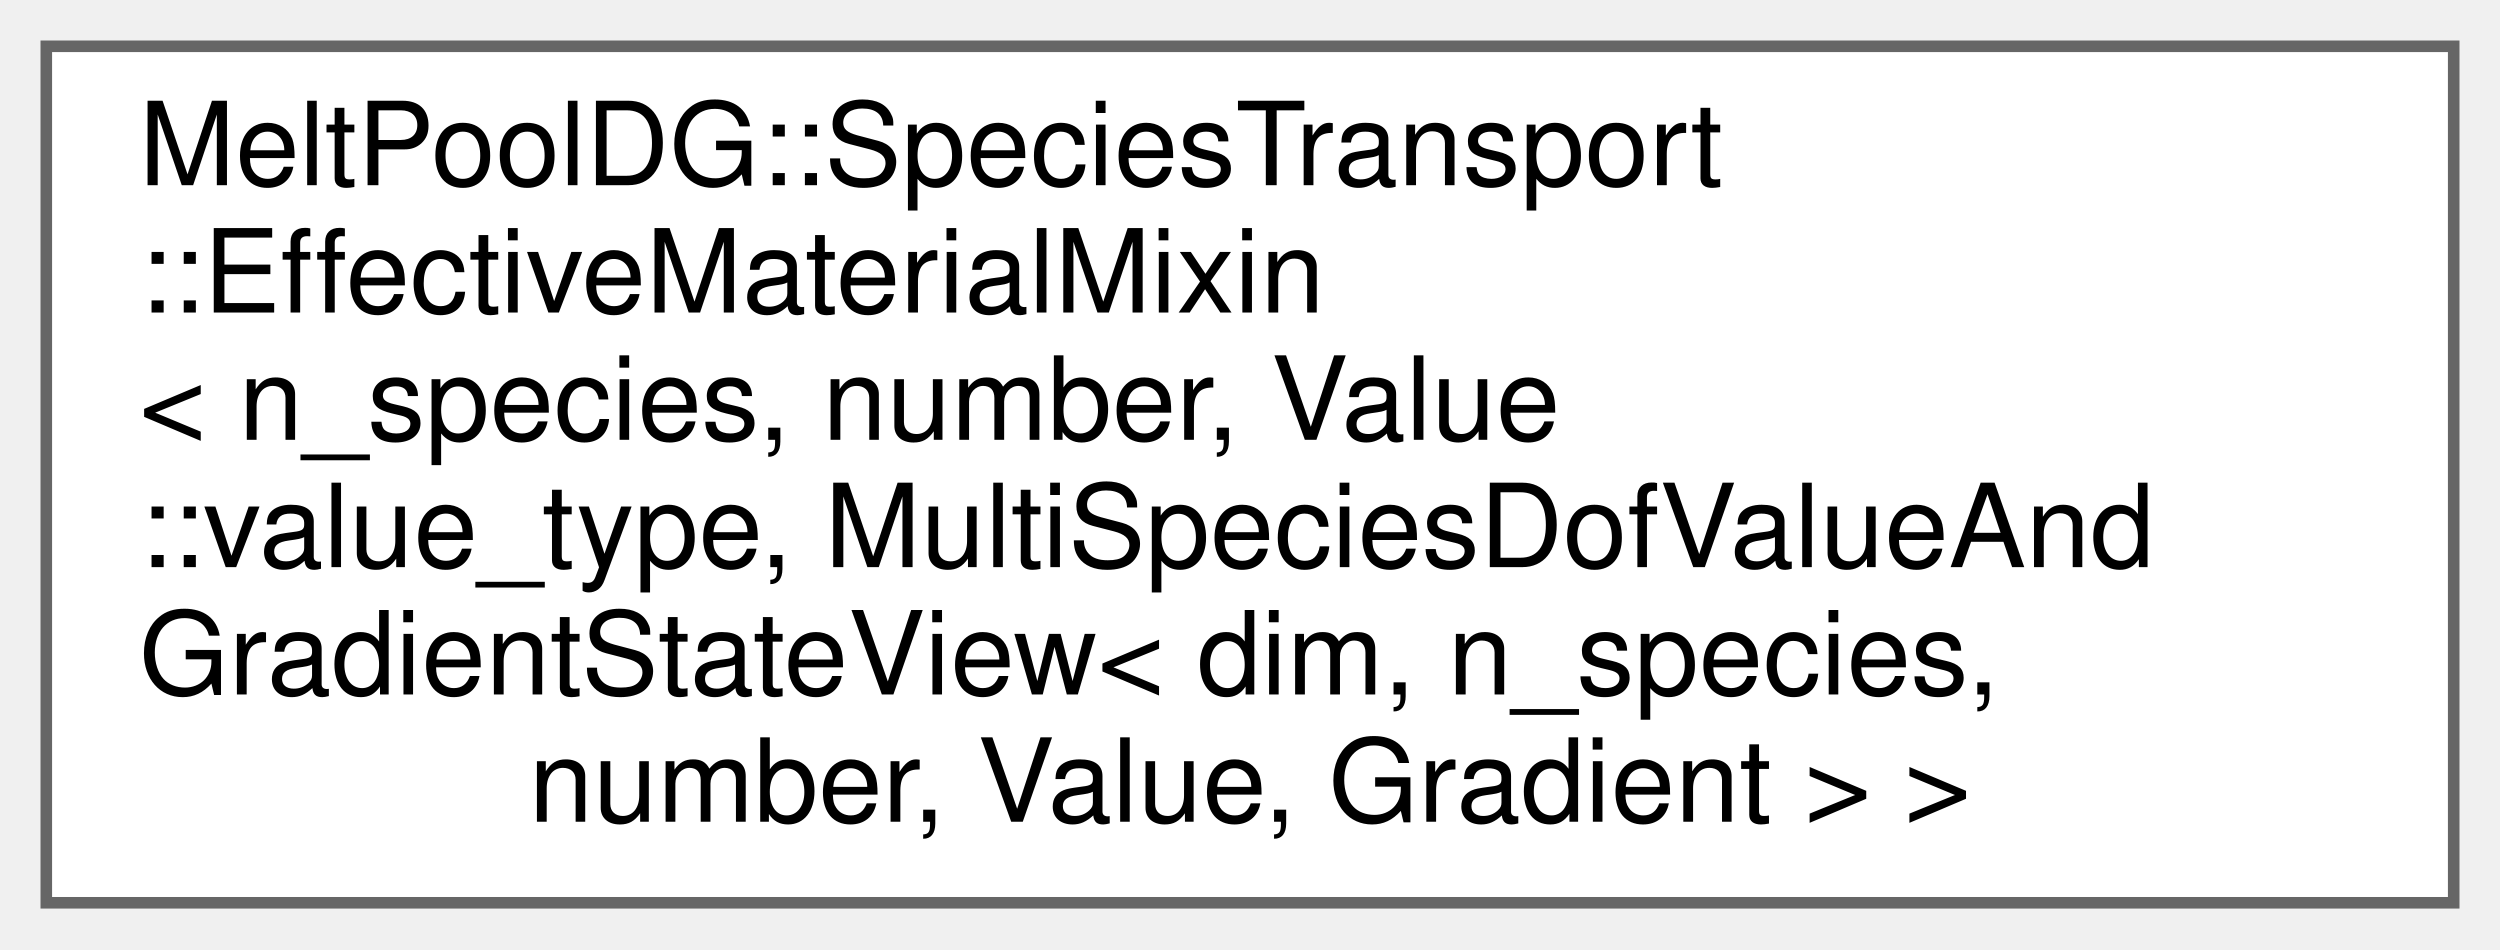
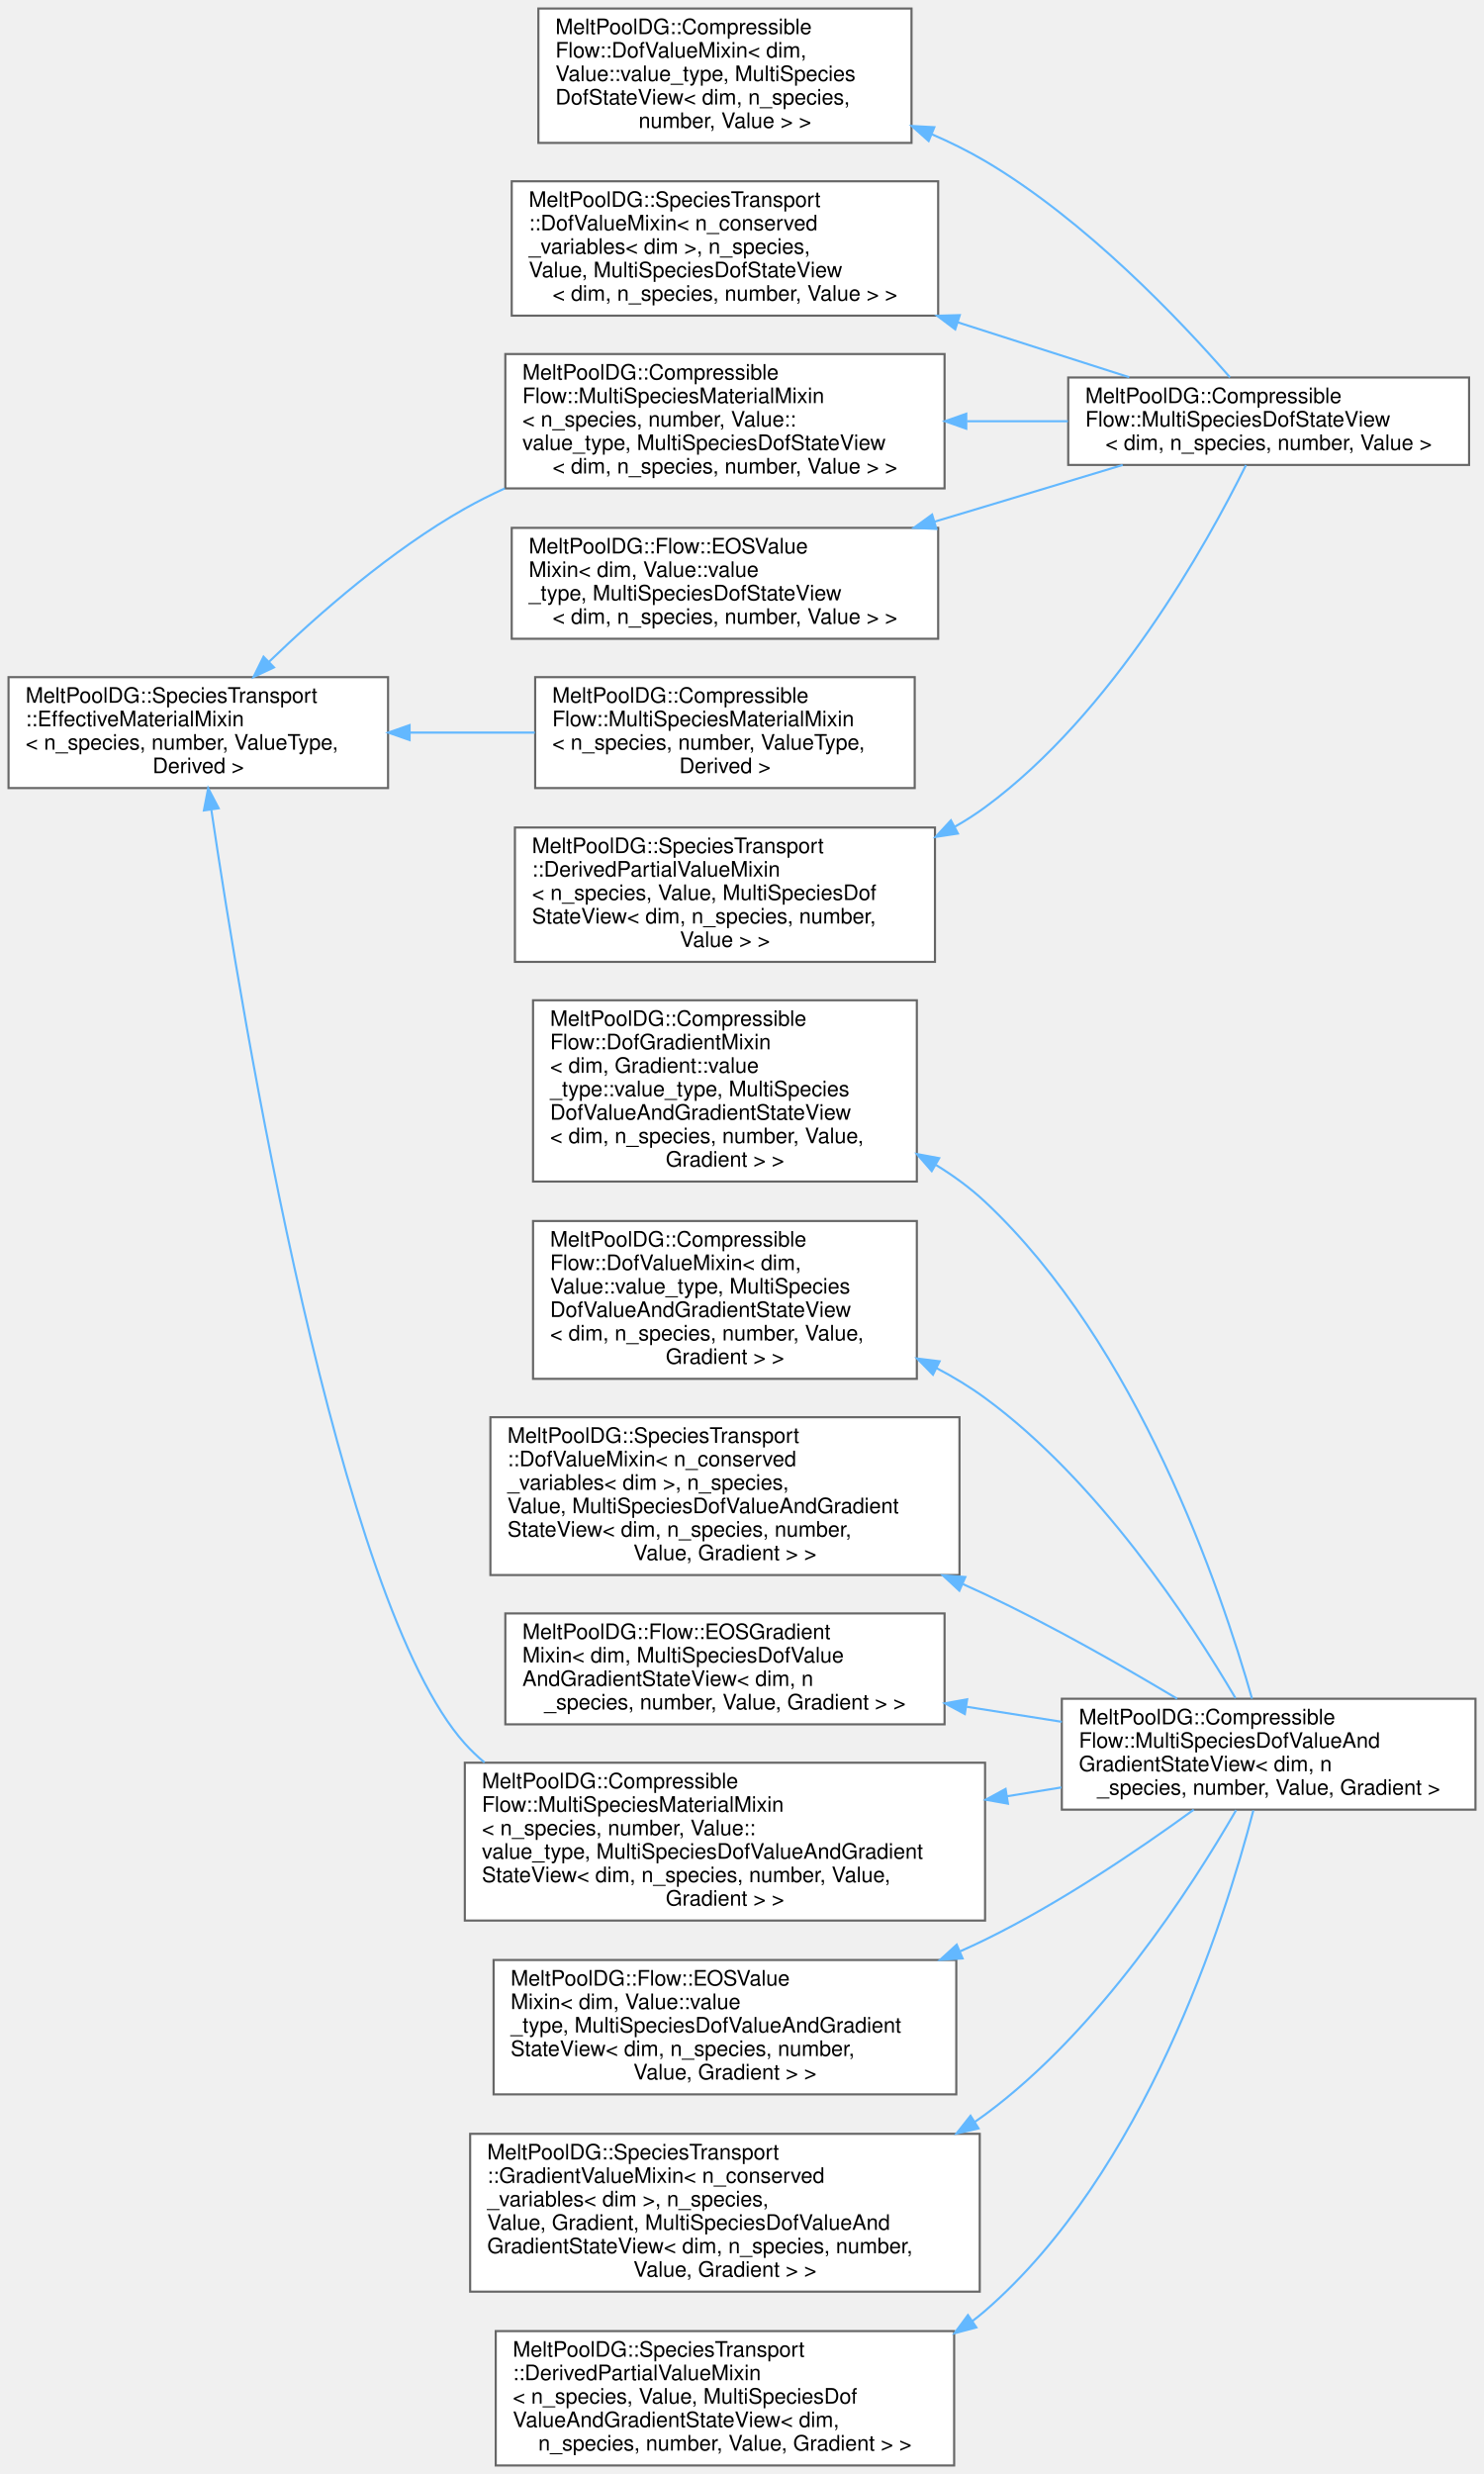
- <svg xmlns="http://www.w3.org/2000/svg" xmlns:xlink="http://www.w3.org/1999/xlink" width="216pt" height="82pt" viewBox="0.00 0.00 216.00 82.00">
-   <g id="graph0" class="graph" transform="scale(1 1) rotate(0) translate(4 78)">
+ <svg xmlns="http://www.w3.org/2000/svg" xmlns:xlink="http://www.w3.org/1999/xlink" width="696pt" height="1160pt" viewBox="0.00 0.00 696.00 1160.00">
+   <g id="graph0" class="graph" transform="scale(1 1) rotate(0) translate(4 1156)">
    <g id="Node000000" class="node">
      <g id="a_Node000000">
+         <a xlink:href="structMeltPoolDG_1_1SpeciesTransport_1_1DerivedPartialValueMixin.html" target="_top" xlink:title=" ">
+           <polygon fill="white" stroke="#666666" points="434.5,-768 237.5,-768 237.5,-705 434.5,-705 434.5,-768" />
+           <text text-anchor="start" x="245.5" y="-756" font-family="Helvetica,sans-Serif" font-size="10.00">MeltPoolDG::SpeciesTransport</text>
+           <text text-anchor="start" x="245.5" y="-745" font-family="Helvetica,sans-Serif" font-size="10.00">::DerivedPartialValueMixin</text>
+           <text text-anchor="start" x="245.5" y="-734" font-family="Helvetica,sans-Serif" font-size="10.00">&lt; n_species, Value, MultiSpeciesDof</text>
+           <text text-anchor="start" x="245.5" y="-723" font-family="Helvetica,sans-Serif" font-size="10.00">StateView&lt; dim, n_species, number,</text>
+           <text text-anchor="middle" x="336" y="-712" font-family="Helvetica,sans-Serif" font-size="10.00"> Value &gt; &gt;</text>
+         </a>
+       </g>
+     </g>
+     <g id="Node000001" class="node">
+       <g id="a_Node000001">
+         <a xlink:href="structMeltPoolDG_1_1CompressibleFlow_1_1MultiSpeciesDofStateView.html" target="_top" xlink:title=" ">
+           <polygon fill="white" stroke="#666666" points="685,-979 497,-979 497,-938 685,-938 685,-979" />
+           <text text-anchor="start" x="505" y="-967" font-family="Helvetica,sans-Serif" font-size="10.00">MeltPoolDG::Compressible</text>
+           <text text-anchor="start" x="505" y="-956" font-family="Helvetica,sans-Serif" font-size="10.00">Flow::MultiSpeciesDofStateView</text>
+           <text text-anchor="middle" x="591" y="-945" font-family="Helvetica,sans-Serif" font-size="10.00">&lt; dim, n_species, number, Value &gt;</text>
+         </a>
+       </g>
+     </g>
+     <g id="edge210_Node000000_Node000001" class="edge">
+       <g id="a_edge210_Node000000_Node000001">
+         <a xlink:title=" ">
+           <path fill="none" stroke="#63b8ff" d="M443.85,-768.38C448.78,-771.18 453.53,-774.22 458,-777.5 517.86,-821.49 561.88,-900.59 580.37,-937.93" />
+           <polygon fill="#63b8ff" stroke="#63b8ff" points="445.27,-765.17 434.79,-763.59 441.99,-771.36 445.27,-765.17" />
+         </a>
+       </g>
+     </g>
+     <g id="Node000008" class="node">
+       <g id="a_Node000008">
+         <a xlink:href="structMeltPoolDG_1_1SpeciesTransport_1_1DerivedPartialValueMixin.html" target="_top" xlink:title=" ">
+           <polygon fill="white" stroke="#666666" points="443.5,-63 228.5,-63 228.5,0 443.5,0 443.5,-63" />
+           <text text-anchor="start" x="236.5" y="-51" font-family="Helvetica,sans-Serif" font-size="10.00">MeltPoolDG::SpeciesTransport</text>
+           <text text-anchor="start" x="236.5" y="-40" font-family="Helvetica,sans-Serif" font-size="10.00">::DerivedPartialValueMixin</text>
+           <text text-anchor="start" x="236.5" y="-29" font-family="Helvetica,sans-Serif" font-size="10.00">&lt; n_species, Value, MultiSpeciesDof</text>
+           <text text-anchor="start" x="236.5" y="-18" font-family="Helvetica,sans-Serif" font-size="10.00">ValueAndGradientStateView&lt; dim,</text>
+           <text text-anchor="middle" x="336" y="-7" font-family="Helvetica,sans-Serif" font-size="10.00"> n_species, number, Value, Gradient &gt; &gt;</text>
+         </a>
+       </g>
+     </g>
+     <g id="Node000007" class="node">
+       <g id="a_Node000007">
+         <a xlink:href="structMeltPoolDG_1_1CompressibleFlow_1_1MultiSpeciesDofValueAndGradientStateView.html" target="_top" xlink:title=" ">
+           <polygon fill="white" stroke="#666666" points="688,-359.5 494,-359.5 494,-307.5 688,-307.5 688,-359.5" />
+           <text text-anchor="start" x="502" y="-347.5" font-family="Helvetica,sans-Serif" font-size="10.00">MeltPoolDG::Compressible</text>
+           <text text-anchor="start" x="502" y="-336.5" font-family="Helvetica,sans-Serif" font-size="10.00">Flow::MultiSpeciesDofValueAnd</text>
+           <text text-anchor="start" x="502" y="-325.5" font-family="Helvetica,sans-Serif" font-size="10.00">GradientStateView&lt; dim, n</text>
+           <text text-anchor="middle" x="591" y="-314.5" font-family="Helvetica,sans-Serif" font-size="10.00">_species, number, Value, Gradient &gt;</text>
+         </a>
+       </g>
+     </g>
+     <g id="edge211_Node000008_Node000007" class="edge">
+       <g id="a_edge211_Node000008_Node000007">
+         <a xlink:title=" ">
+           <path fill="none" stroke="#63b8ff" d="M451.97,-67.65C454.04,-69.2 456.06,-70.81 458,-72.5 532.79,-137.39 570.23,-254.86 583.83,-307.16" />
+           <polygon fill="#63b8ff" stroke="#63b8ff" points="453.91,-64.73 443.67,-61.99 449.96,-70.51 453.91,-64.73" />
+         </a>
+       </g>
+     </g>
+     <g id="Node000009" class="node">
+       <g id="a_Node000009">
+         <a xlink:href="structMeltPoolDG_1_1CompressibleFlow_1_1DofGradientMixin.html" target="_top" xlink:title=" ">
+           <polygon fill="white" stroke="#666666" points="426,-687 246,-687 246,-602 426,-602 426,-687" />
+           <text text-anchor="start" x="254" y="-675" font-family="Helvetica,sans-Serif" font-size="10.00">MeltPoolDG::Compressible</text>
+           <text text-anchor="start" x="254" y="-664" font-family="Helvetica,sans-Serif" font-size="10.00">Flow::DofGradientMixin</text>
+           <text text-anchor="start" x="254" y="-653" font-family="Helvetica,sans-Serif" font-size="10.00">&lt; dim, Gradient::value</text>
+           <text text-anchor="start" x="254" y="-642" font-family="Helvetica,sans-Serif" font-size="10.00">_type::value_type, MultiSpecies</text>
+           <text text-anchor="start" x="254" y="-631" font-family="Helvetica,sans-Serif" font-size="10.00">DofValueAndGradientStateView</text>
+           <text text-anchor="start" x="254" y="-620" font-family="Helvetica,sans-Serif" font-size="10.00">&lt; dim, n_species, number, Value,</text>
+           <text text-anchor="middle" x="336" y="-609" font-family="Helvetica,sans-Serif" font-size="10.00"> Gradient &gt; &gt;</text>
+         </a>
+       </g>
+     </g>
+     <g id="edge212_Node000009_Node000007" class="edge">
+       <g id="a_edge212_Node000009_Node000007">
+         <a xlink:title=" ">
+           <path fill="none" stroke="#63b8ff" d="M434.87,-609.84C443.19,-604.75 451.06,-599 458,-592.5 529.64,-525.4 568.62,-410.75 583.21,-359.54" />
+           <polygon fill="#63b8ff" stroke="#63b8ff" points="432.98,-606.89 426.05,-614.9 436.47,-612.96 432.98,-606.89" />
+         </a>
+       </g>
+     </g>
+     <g id="Node000002" class="node">
+       <g id="a_Node000002">
+         <a xlink:href="structMeltPoolDG_1_1CompressibleFlow_1_1DofValueMixin.html" target="_top" xlink:title=" ">
+           <polygon fill="white" stroke="#666666" points="423.5,-1152 248.5,-1152 248.5,-1089 423.5,-1089 423.5,-1152" />
+           <text text-anchor="start" x="256.5" y="-1140" font-family="Helvetica,sans-Serif" font-size="10.00">MeltPoolDG::Compressible</text>
+           <text text-anchor="start" x="256.5" y="-1129" font-family="Helvetica,sans-Serif" font-size="10.00">Flow::DofValueMixin&lt; dim,</text>
+           <text text-anchor="start" x="256.5" y="-1118" font-family="Helvetica,sans-Serif" font-size="10.00"> Value::value_type, MultiSpecies</text>
+           <text text-anchor="start" x="256.5" y="-1107" font-family="Helvetica,sans-Serif" font-size="10.00">DofStateView&lt; dim, n_species,</text>
+           <text text-anchor="middle" x="336" y="-1096" font-family="Helvetica,sans-Serif" font-size="10.00"> number, Value &gt; &gt;</text>
+         </a>
+       </g>
+     </g>
+     <g id="edge213_Node000002_Node000001" class="edge">
+       <g id="a_edge213_Node000002_Node000001">
+         <a xlink:title=" ">
+           <path fill="none" stroke="#63b8ff" d="M433.07,-1093.03C441.72,-1089.29 450.16,-1085.12 458,-1080.5 505.04,-1052.77 549.45,-1005.94 572.85,-979.08" />
+           <polygon fill="#63b8ff" stroke="#63b8ff" points="431.53,-1089.88 423.62,-1096.93 434.2,-1096.35 431.53,-1089.88" />
+         </a>
+       </g>
+     </g>
+     <g id="Node000010" class="node">
+       <g id="a_Node000010">
+         <a xlink:href="structMeltPoolDG_1_1CompressibleFlow_1_1DofValueMixin.html" target="_top" xlink:title=" ">
+           <polygon fill="white" stroke="#666666" points="426,-583.5 246,-583.5 246,-509.5 426,-509.5 426,-583.5" />
+           <text text-anchor="start" x="254" y="-571.5" font-family="Helvetica,sans-Serif" font-size="10.00">MeltPoolDG::Compressible</text>
+           <text text-anchor="start" x="254" y="-560.5" font-family="Helvetica,sans-Serif" font-size="10.00">Flow::DofValueMixin&lt; dim,</text>
+           <text text-anchor="start" x="254" y="-549.5" font-family="Helvetica,sans-Serif" font-size="10.00"> Value::value_type, MultiSpecies</text>
+           <text text-anchor="start" x="254" y="-538.5" font-family="Helvetica,sans-Serif" font-size="10.00">DofValueAndGradientStateView</text>
+           <text text-anchor="start" x="254" y="-527.5" font-family="Helvetica,sans-Serif" font-size="10.00">&lt; dim, n_species, number, Value,</text>
+           <text text-anchor="middle" x="336" y="-516.5" font-family="Helvetica,sans-Serif" font-size="10.00"> Gradient &gt; &gt;</text>
+         </a>
+       </g>
+     </g>
+     <g id="edge214_Node000010_Node000007" class="edge">
+       <g id="a_edge214_Node000010_Node000007">
+         <a xlink:title=" ">
+           <path fill="none" stroke="#63b8ff" d="M435.27,-514.51C443.26,-510.32 450.95,-505.67 458,-500.5 511.05,-461.61 554.15,-396.06 575.48,-359.73" />
+           <polygon fill="#63b8ff" stroke="#63b8ff" points="433.56,-511.45 426.15,-519.03 436.67,-517.72 433.56,-511.45" />
+         </a>
+       </g>
+     </g>
+     <g id="Node000003" class="node">
+       <g id="a_Node000003">
+         <a xlink:href="structMeltPoolDG_1_1SpeciesTransport_1_1DofValueMixin.html" target="_top" xlink:title=" ">
+           <polygon fill="white" stroke="#666666" points="436,-1071 236,-1071 236,-1008 436,-1008 436,-1071" />
+           <text text-anchor="start" x="244" y="-1059" font-family="Helvetica,sans-Serif" font-size="10.00">MeltPoolDG::SpeciesTransport</text>
+           <text text-anchor="start" x="244" y="-1048" font-family="Helvetica,sans-Serif" font-size="10.00">::DofValueMixin&lt; n_conserved</text>
+           <text text-anchor="start" x="244" y="-1037" font-family="Helvetica,sans-Serif" font-size="10.00">_variables&lt; dim &gt;, n_species,</text>
+           <text text-anchor="start" x="244" y="-1026" font-family="Helvetica,sans-Serif" font-size="10.00"> Value, MultiSpeciesDofStateView</text>
+           <text text-anchor="middle" x="336" y="-1015" font-family="Helvetica,sans-Serif" font-size="10.00">&lt; dim, n_species, number, Value &gt; &gt;</text>
+         </a>
+       </g>
+     </g>
+     <g id="edge215_Node000003_Node000001" class="edge">
+       <g id="a_edge215_Node000003_Node000001">
+         <a xlink:title=" ">
+           <path fill="none" stroke="#63b8ff" d="M445.18,-1004.87C472.58,-996.09 501.16,-986.94 525.62,-979.11" />
+           <polygon fill="#63b8ff" stroke="#63b8ff" points="444,-1001.57 435.54,-1007.95 446.13,-1008.24 444,-1001.57" />
+         </a>
+       </g>
+     </g>
+     <g id="Node000011" class="node">
+       <g id="a_Node000011">
+         <a xlink:href="structMeltPoolDG_1_1SpeciesTransport_1_1DofValueMixin.html" target="_top" xlink:title=" ">
+           <polygon fill="white" stroke="#666666" points="446,-491.5 226,-491.5 226,-417.5 446,-417.5 446,-491.5" />
+           <text text-anchor="start" x="234" y="-479.5" font-family="Helvetica,sans-Serif" font-size="10.00">MeltPoolDG::SpeciesTransport</text>
+           <text text-anchor="start" x="234" y="-468.5" font-family="Helvetica,sans-Serif" font-size="10.00">::DofValueMixin&lt; n_conserved</text>
+           <text text-anchor="start" x="234" y="-457.5" font-family="Helvetica,sans-Serif" font-size="10.00">_variables&lt; dim &gt;, n_species,</text>
+           <text text-anchor="start" x="234" y="-446.5" font-family="Helvetica,sans-Serif" font-size="10.00"> Value, MultiSpeciesDofValueAndGradient</text>
+           <text text-anchor="start" x="234" y="-435.5" font-family="Helvetica,sans-Serif" font-size="10.00">StateView&lt; dim, n_species, number,</text>
+           <text text-anchor="middle" x="336" y="-424.5" font-family="Helvetica,sans-Serif" font-size="10.00"> Value, Gradient &gt; &gt;</text>
+         </a>
+       </g>
+     </g>
+     <g id="edge216_Node000011_Node000007" class="edge">
+       <g id="a_edge216_Node000011_Node000007">
+         <a xlink:title=" ">
+           <path fill="none" stroke="#63b8ff" d="M447.6,-413.26C451.12,-411.69 454.6,-410.1 458,-408.5 489,-393.91 522.56,-374.79 548.08,-359.51" />
+           <polygon fill="#63b8ff" stroke="#63b8ff" points="445.94,-410.17 438.18,-417.37 448.74,-416.58 445.94,-410.17" />
+         </a>
+       </g>
+     </g>
+     <g id="Node000005" class="node">
+       <g id="a_Node000005">
        <a xlink:href="structMeltPoolDG_1_1SpeciesTransport_1_1EffectiveMaterialMixin.html" target="_top" xlink:title=" ">
-           <polygon fill="white" stroke="#666666" points="208,-74 0,-74 0,0 208,0 208,-74" />
-           <text text-anchor="start" x="8" y="-62" font-family="Helvetica,sans-Serif" font-size="10.00">MeltPoolDG::SpeciesTransport</text>
-           <text text-anchor="start" x="8" y="-51" font-family="Helvetica,sans-Serif" font-size="10.00">::EffectiveMaterialMixin</text>
-           <text text-anchor="start" x="8" y="-40" font-family="Helvetica,sans-Serif" font-size="10.00">&lt; n_species, number, Value</text>
-           <text text-anchor="start" x="8" y="-29" font-family="Helvetica,sans-Serif" font-size="10.00">::value_type, MultiSpeciesDofValueAnd</text>
-           <text text-anchor="start" x="8" y="-18" font-family="Helvetica,sans-Serif" font-size="10.00">GradientStateView&lt; dim, n_species,</text>
-           <text text-anchor="middle" x="104" y="-7" font-family="Helvetica,sans-Serif" font-size="10.00"> number, Value, Gradient &gt; &gt;</text>
+           <polygon fill="white" stroke="#666666" points="178,-838.5 0,-838.5 0,-786.5 178,-786.5 178,-838.5" />
+           <text text-anchor="start" x="8" y="-826.5" font-family="Helvetica,sans-Serif" font-size="10.00">MeltPoolDG::SpeciesTransport</text>
+           <text text-anchor="start" x="8" y="-815.5" font-family="Helvetica,sans-Serif" font-size="10.00">::EffectiveMaterialMixin</text>
+           <text text-anchor="start" x="8" y="-804.5" font-family="Helvetica,sans-Serif" font-size="10.00">&lt; n_species, number, ValueType,</text>
+           <text text-anchor="middle" x="89" y="-793.5" font-family="Helvetica,sans-Serif" font-size="10.00"> Derived &gt;</text>
+         </a>
+       </g>
+     </g>
+     <g id="Node000004" class="node">
+       <g id="a_Node000004">
+         <a xlink:href="structMeltPoolDG_1_1CompressibleFlow_1_1MultiSpeciesMaterialMixin.html" target="_top" xlink:title=" ">
+           <polygon fill="white" stroke="#666666" points="439,-990 233,-990 233,-927 439,-927 439,-990" />
+           <text text-anchor="start" x="241" y="-978" font-family="Helvetica,sans-Serif" font-size="10.00">MeltPoolDG::Compressible</text>
+           <text text-anchor="start" x="241" y="-967" font-family="Helvetica,sans-Serif" font-size="10.00">Flow::MultiSpeciesMaterialMixin</text>
+           <text text-anchor="start" x="241" y="-956" font-family="Helvetica,sans-Serif" font-size="10.00">&lt; n_species, number, Value::</text>
+           <text text-anchor="start" x="241" y="-945" font-family="Helvetica,sans-Serif" font-size="10.00">value_type, MultiSpeciesDofStateView</text>
+           <text text-anchor="middle" x="336" y="-934" font-family="Helvetica,sans-Serif" font-size="10.00">&lt; dim, n_species, number, Value &gt; &gt;</text>
+         </a>
+       </g>
+     </g>
+     <g id="edge217_Node000005_Node000004" class="edge">
+       <g id="a_edge217_Node000005_Node000004">
+         <a xlink:title=" ">
+           <path fill="none" stroke="#63b8ff" d="M122.2,-845.73C145.83,-868.54 179.66,-898.08 214,-917.5 219.99,-920.88 226.3,-924.05 232.76,-927" />
+           <polygon fill="#63b8ff" stroke="#63b8ff" points="124.5,-843.08 114.9,-838.58 119.6,-848.08 124.5,-843.08" />
+         </a>
+       </g>
+     </g>
+     <g id="Node000006" class="node">
+       <g id="a_Node000006">
+         <a xlink:href="structMeltPoolDG_1_1CompressibleFlow_1_1MultiSpeciesMaterialMixin.html" target="_top" xlink:title=" ">
+           <polygon fill="white" stroke="#666666" points="458,-329.5 214,-329.5 214,-255.5 458,-255.5 458,-329.5" />
+           <text text-anchor="start" x="222" y="-317.5" font-family="Helvetica,sans-Serif" font-size="10.00">MeltPoolDG::Compressible</text>
+           <text text-anchor="start" x="222" y="-306.5" font-family="Helvetica,sans-Serif" font-size="10.00">Flow::MultiSpeciesMaterialMixin</text>
+           <text text-anchor="start" x="222" y="-295.5" font-family="Helvetica,sans-Serif" font-size="10.00">&lt; n_species, number, Value::</text>
+           <text text-anchor="start" x="222" y="-284.5" font-family="Helvetica,sans-Serif" font-size="10.00">value_type, MultiSpeciesDofValueAndGradient</text>
+           <text text-anchor="start" x="222" y="-273.5" font-family="Helvetica,sans-Serif" font-size="10.00">StateView&lt; dim, n_species, number, Value,</text>
+           <text text-anchor="middle" x="336" y="-262.5" font-family="Helvetica,sans-Serif" font-size="10.00"> Gradient &gt; &gt;</text>
+         </a>
+       </g>
+     </g>
+     <g id="edge219_Node000005_Node000006" class="edge">
+       <g id="a_edge219_Node000005_Node000006">
+         <a xlink:title=" ">
+           <path fill="none" stroke="#63b8ff" d="M95.12,-776.28C109.8,-677.16 154.78,-404.45 214,-338.5 216.85,-335.32 219.95,-332.36 223.24,-329.61" />
+           <polygon fill="#63b8ff" stroke="#63b8ff" points="91.63,-776 93.64,-786.41 98.55,-777.02 91.63,-776" />
+         </a>
+       </g>
+     </g>
+     <g id="Node000015" class="node">
+       <g id="a_Node000015">
+         <a xlink:href="structMeltPoolDG_1_1CompressibleFlow_1_1MultiSpeciesMaterialMixin.html" target="_top" xlink:title=" ">
+           <polygon fill="white" stroke="#666666" points="425,-838.5 247,-838.5 247,-786.5 425,-786.5 425,-838.5" />
+           <text text-anchor="start" x="255" y="-826.5" font-family="Helvetica,sans-Serif" font-size="10.00">MeltPoolDG::Compressible</text>
+           <text text-anchor="start" x="255" y="-815.5" font-family="Helvetica,sans-Serif" font-size="10.00">Flow::MultiSpeciesMaterialMixin</text>
+           <text text-anchor="start" x="255" y="-804.5" font-family="Helvetica,sans-Serif" font-size="10.00">&lt; n_species, number, ValueType,</text>
+           <text text-anchor="middle" x="336" y="-793.5" font-family="Helvetica,sans-Serif" font-size="10.00"> Derived &gt;</text>
+         </a>
+       </g>
+     </g>
+     <g id="edge221_Node000005_Node000015" class="edge">
+       <g id="a_edge221_Node000005_Node000015">
+         <a xlink:title=" ">
+           <path fill="none" stroke="#63b8ff" d="M188.16,-812.5C207.56,-812.5 227.81,-812.5 246.85,-812.5" />
+           <polygon fill="#63b8ff" stroke="#63b8ff" points="188.1,-809 178.1,-812.5 188.1,-816 188.1,-809" />
+         </a>
+       </g>
+     </g>
+     <g id="edge218_Node000004_Node000001" class="edge">
+       <g id="a_edge218_Node000004_Node000001">
+         <a xlink:title=" ">
+           <path fill="none" stroke="#63b8ff" d="M449.52,-958.5C465.33,-958.5 481.44,-958.5 496.84,-958.5" />
+           <polygon fill="#63b8ff" stroke="#63b8ff" points="449.18,-955 439.18,-958.5 449.18,-962 449.18,-955" />
+         </a>
+       </g>
+     </g>
+     <g id="edge220_Node000006_Node000007" class="edge">
+       <g id="a_edge220_Node000006_Node000007">
+         <a xlink:title=" ">
+           <path fill="none" stroke="#63b8ff" d="M468.38,-313.79C476.95,-315.18 485.48,-316.56 493.84,-317.92" />
+           <polygon fill="#63b8ff" stroke="#63b8ff" points="468.74,-310.3 458.31,-312.16 467.62,-317.21 468.74,-310.3" />
+         </a>
+       </g>
+     </g>
+     <g id="Node000012" class="node">
+       <g id="a_Node000012">
+         <a xlink:href="structMeltPoolDG_1_1Flow_1_1EOSGradientMixin.html" target="_top" xlink:title=" ">
+           <polygon fill="white" stroke="#666666" points="439,-399.5 233,-399.5 233,-347.5 439,-347.5 439,-399.5" />
+           <text text-anchor="start" x="241" y="-387.5" font-family="Helvetica,sans-Serif" font-size="10.00">MeltPoolDG::Flow::EOSGradient</text>
+           <text text-anchor="start" x="241" y="-376.5" font-family="Helvetica,sans-Serif" font-size="10.00">Mixin&lt; dim, MultiSpeciesDofValue</text>
+           <text text-anchor="start" x="241" y="-365.5" font-family="Helvetica,sans-Serif" font-size="10.00">AndGradientStateView&lt; dim, n</text>
+           <text text-anchor="middle" x="336" y="-354.5" font-family="Helvetica,sans-Serif" font-size="10.00">_species, number, Value, Gradient &gt; &gt;</text>
+         </a>
+       </g>
+     </g>
+     <g id="edge222_Node000012_Node000007" class="edge">
+       <g id="a_edge222_Node000012_Node000007">
+         <a xlink:title=" ">
+           <path fill="none" stroke="#63b8ff" d="M449.42,-355.73C464.3,-353.37 479.43,-350.98 494,-348.68" />
+           <polygon fill="#63b8ff" stroke="#63b8ff" points="448.51,-352.33 439.18,-357.35 449.6,-359.24 448.51,-352.33" />
+         </a>
+       </g>
+     </g>
+     <g id="Node000016" class="node">
+       <g id="a_Node000016">
+         <a xlink:href="structMeltPoolDG_1_1Flow_1_1EOSValueMixin.html" target="_top" xlink:title=" ">
+           <polygon fill="white" stroke="#666666" points="436,-908.5 236,-908.5 236,-856.5 436,-856.5 436,-908.5" />
+           <text text-anchor="start" x="244" y="-896.5" font-family="Helvetica,sans-Serif" font-size="10.00">MeltPoolDG::Flow::EOSValue</text>
+           <text text-anchor="start" x="244" y="-885.5" font-family="Helvetica,sans-Serif" font-size="10.00">Mixin&lt; dim, Value::value</text>
+           <text text-anchor="start" x="244" y="-874.5" font-family="Helvetica,sans-Serif" font-size="10.00">_type, MultiSpeciesDofStateView</text>
+           <text text-anchor="middle" x="336" y="-863.5" font-family="Helvetica,sans-Serif" font-size="10.00">&lt; dim, n_species, number, Value &gt; &gt;</text>
+         </a>
+       </g>
+     </g>
+     <g id="edge223_Node000016_Node000001" class="edge">
+       <g id="a_edge223_Node000016_Node000001">
+         <a xlink:title=" ">
+           <path fill="none" stroke="#63b8ff" d="M434.35,-911.42C442.35,-913.81 450.31,-916.19 458,-918.5 478.98,-924.8 501.83,-931.71 522.53,-937.98" />
+           <polygon fill="#63b8ff" stroke="#63b8ff" points="435.17,-908.01 424.58,-908.5 433.16,-914.72 435.17,-908.01" />
+         </a>
+       </g>
+     </g>
+     <g id="Node000013" class="node">
+       <g id="a_Node000013">
+         <a xlink:href="structMeltPoolDG_1_1Flow_1_1EOSValueMixin.html" target="_top" xlink:title=" ">
+           <polygon fill="white" stroke="#666666" points="444.5,-237 227.5,-237 227.5,-174 444.5,-174 444.5,-237" />
+           <text text-anchor="start" x="235.5" y="-225" font-family="Helvetica,sans-Serif" font-size="10.00">MeltPoolDG::Flow::EOSValue</text>
+           <text text-anchor="start" x="235.5" y="-214" font-family="Helvetica,sans-Serif" font-size="10.00">Mixin&lt; dim, Value::value</text>
+           <text text-anchor="start" x="235.5" y="-203" font-family="Helvetica,sans-Serif" font-size="10.00">_type, MultiSpeciesDofValueAndGradient</text>
+           <text text-anchor="start" x="235.5" y="-192" font-family="Helvetica,sans-Serif" font-size="10.00">StateView&lt; dim, n_species, number,</text>
+           <text text-anchor="middle" x="336" y="-181" font-family="Helvetica,sans-Serif" font-size="10.00"> Value, Gradient &gt; &gt;</text>
+         </a>
+       </g>
+     </g>
+     <g id="edge224_Node000013_Node000007" class="edge">
+       <g id="a_edge224_Node000013_Node000007">
+         <a xlink:title=" ">
+           <path fill="none" stroke="#63b8ff" d="M446.29,-241.06C450.27,-242.82 454.19,-244.64 458,-246.5 493.14,-263.68 530.06,-288.69 555.89,-307.49" />
+           <polygon fill="#63b8ff" stroke="#63b8ff" points="447.45,-237.75 436.88,-237.05 444.7,-244.19 447.45,-237.75" />
+         </a>
+       </g>
+     </g>
+     <g id="Node000014" class="node">
+       <g id="a_Node000014">
+         <a xlink:href="structMeltPoolDG_1_1SpeciesTransport_1_1GradientValueMixin.html" target="_top" xlink:title=" ">
+           <polygon fill="white" stroke="#666666" points="455.5,-155.5 216.5,-155.5 216.5,-81.5 455.5,-81.5 455.5,-155.5" />
+           <text text-anchor="start" x="224.5" y="-143.5" font-family="Helvetica,sans-Serif" font-size="10.00">MeltPoolDG::SpeciesTransport</text>
+           <text text-anchor="start" x="224.5" y="-132.5" font-family="Helvetica,sans-Serif" font-size="10.00">::GradientValueMixin&lt; n_conserved</text>
+           <text text-anchor="start" x="224.5" y="-121.5" font-family="Helvetica,sans-Serif" font-size="10.00">_variables&lt; dim &gt;, n_species,</text>
+           <text text-anchor="start" x="224.5" y="-110.5" font-family="Helvetica,sans-Serif" font-size="10.00"> Value, Gradient, MultiSpeciesDofValueAnd</text>
+           <text text-anchor="start" x="224.5" y="-99.5" font-family="Helvetica,sans-Serif" font-size="10.00">GradientStateView&lt; dim, n_species, number,</text>
+           <text text-anchor="middle" x="336" y="-88.5" font-family="Helvetica,sans-Serif" font-size="10.00"> Value, Gradient &gt; &gt;</text>
+         </a>
+       </g>
+     </g>
+     <g id="edge225_Node000014_Node000007" class="edge">
+       <g id="a_edge225_Node000014_Node000007">
+         <a xlink:title=" ">
+           <path fill="none" stroke="#63b8ff" d="M453.12,-161.05C454.78,-162.18 456.41,-163.32 458,-164.5 511.48,-203.95 554.56,-270.55 575.74,-307.26" />
+           <polygon fill="#63b8ff" stroke="#63b8ff" points="454.93,-158.05 444.61,-155.65 451.18,-163.96 454.93,-158.05" />
        </a>
      </g>
    </g>
  </g>
</svg>
